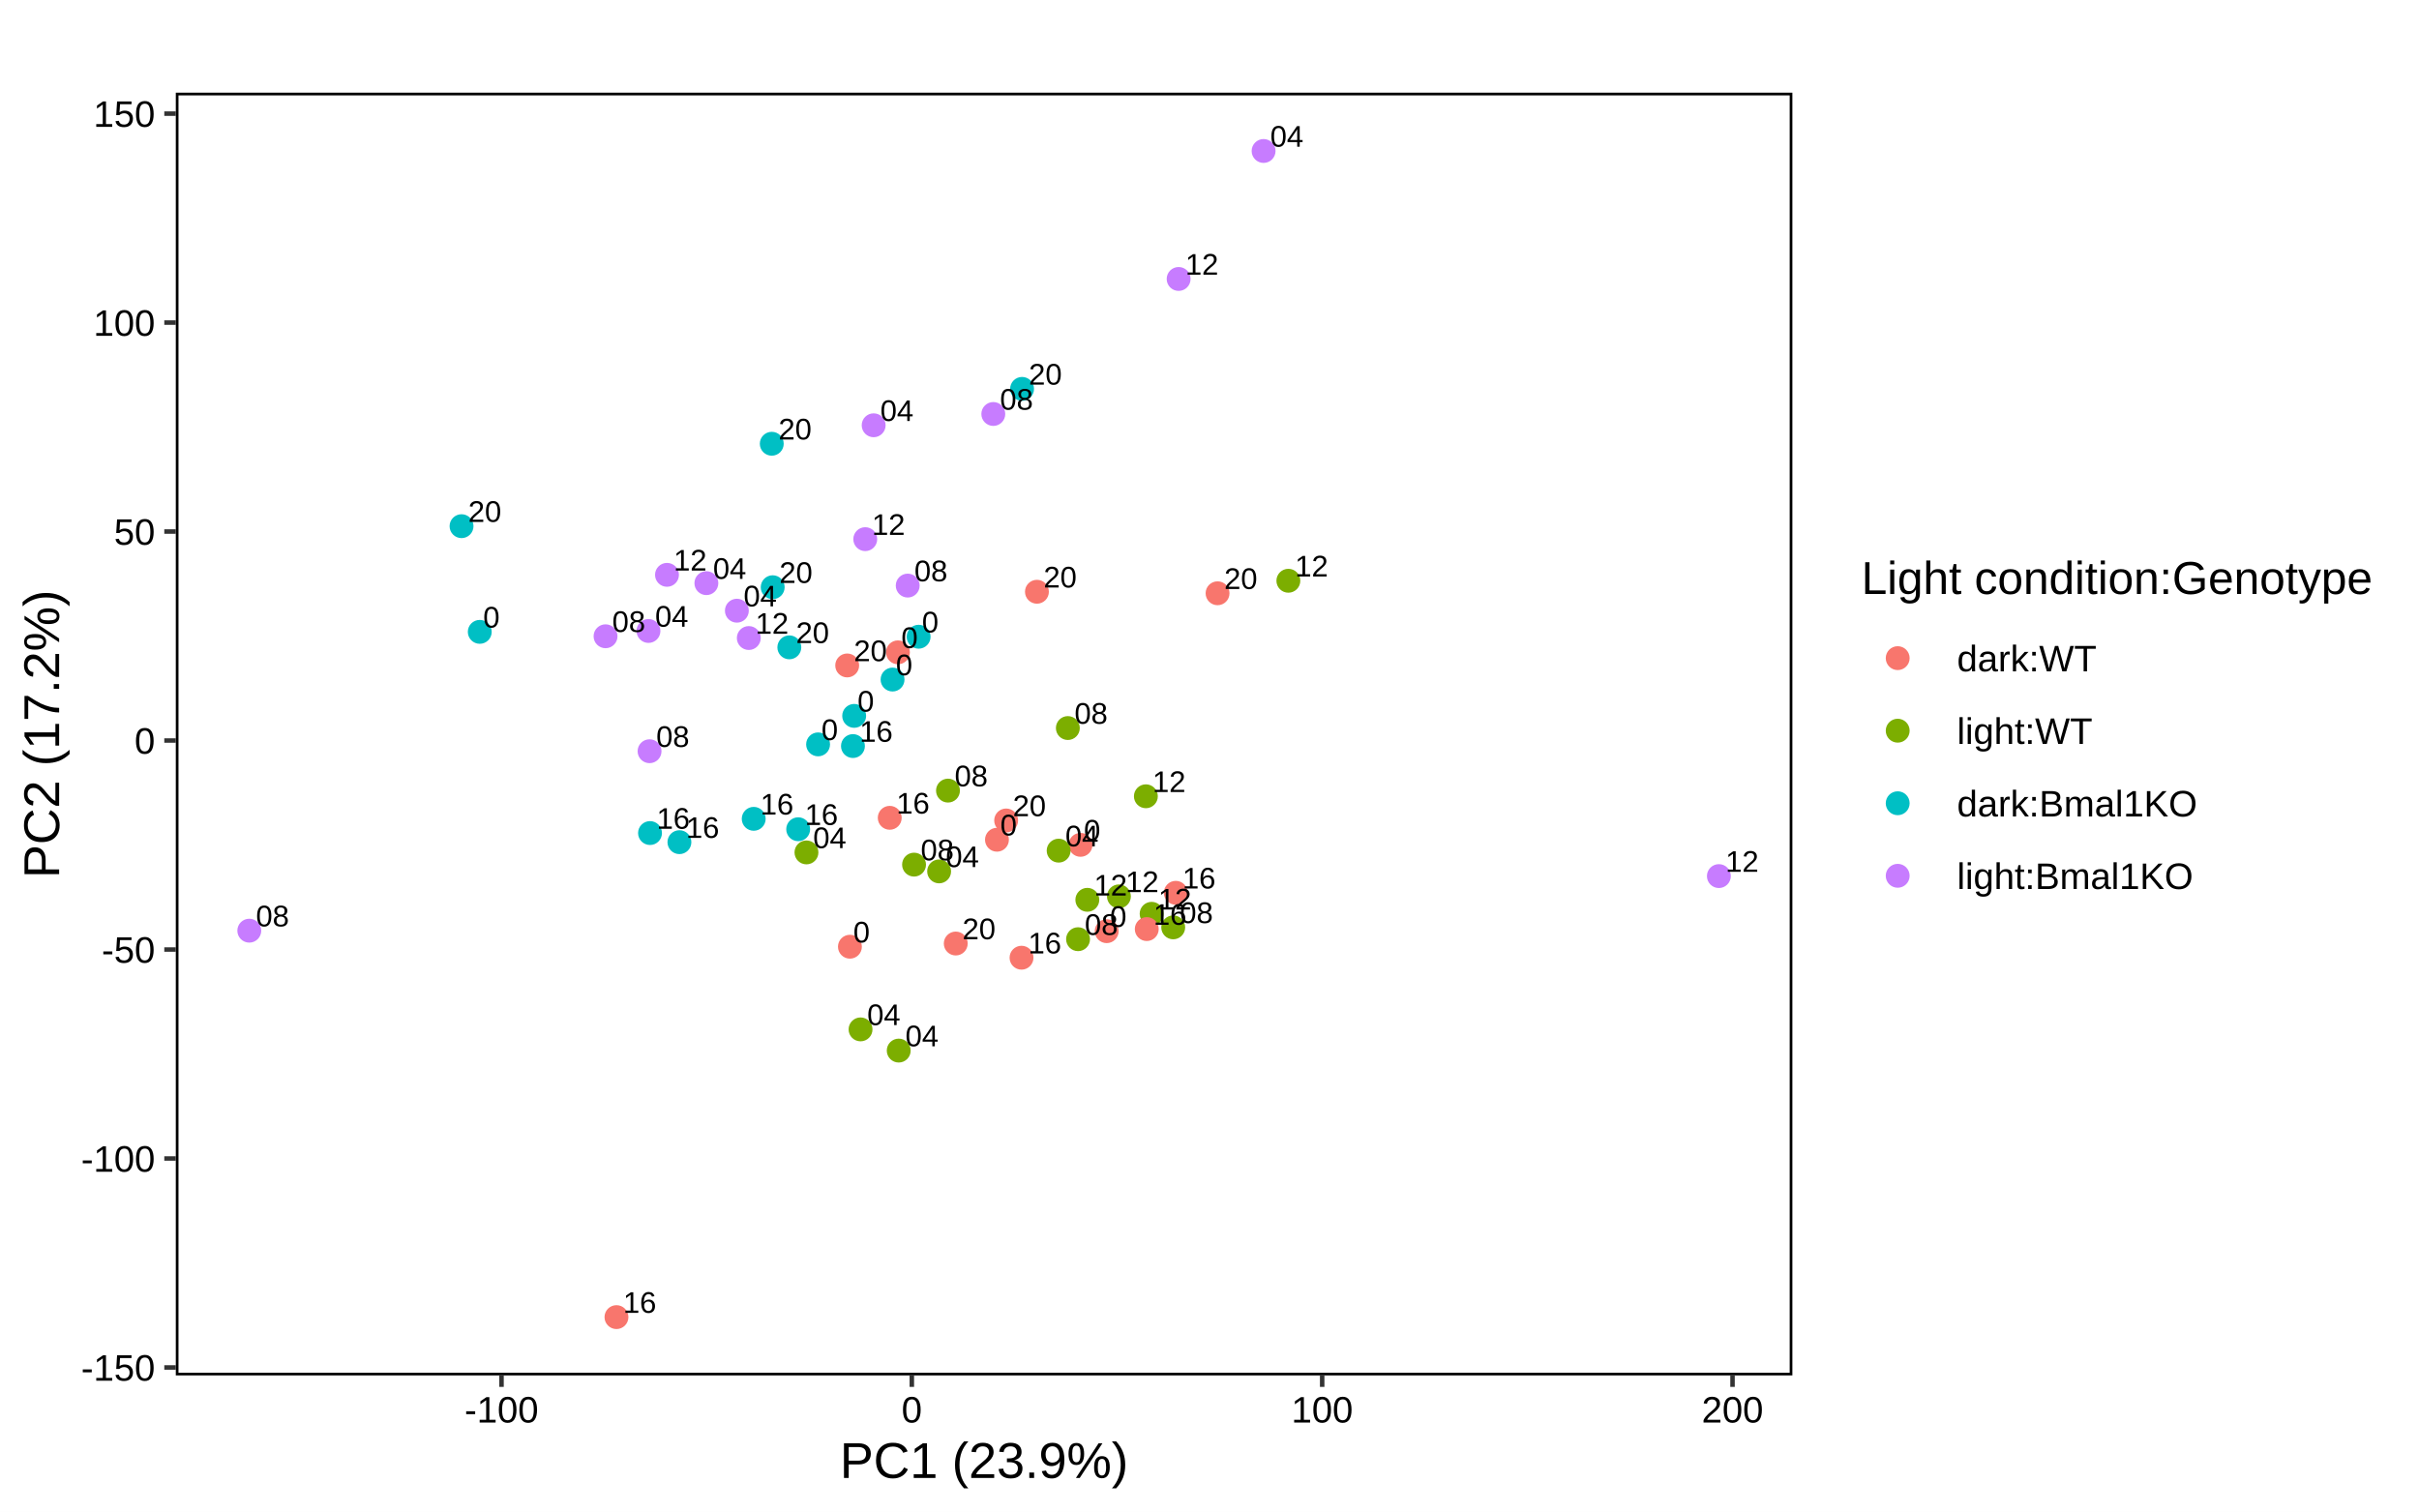
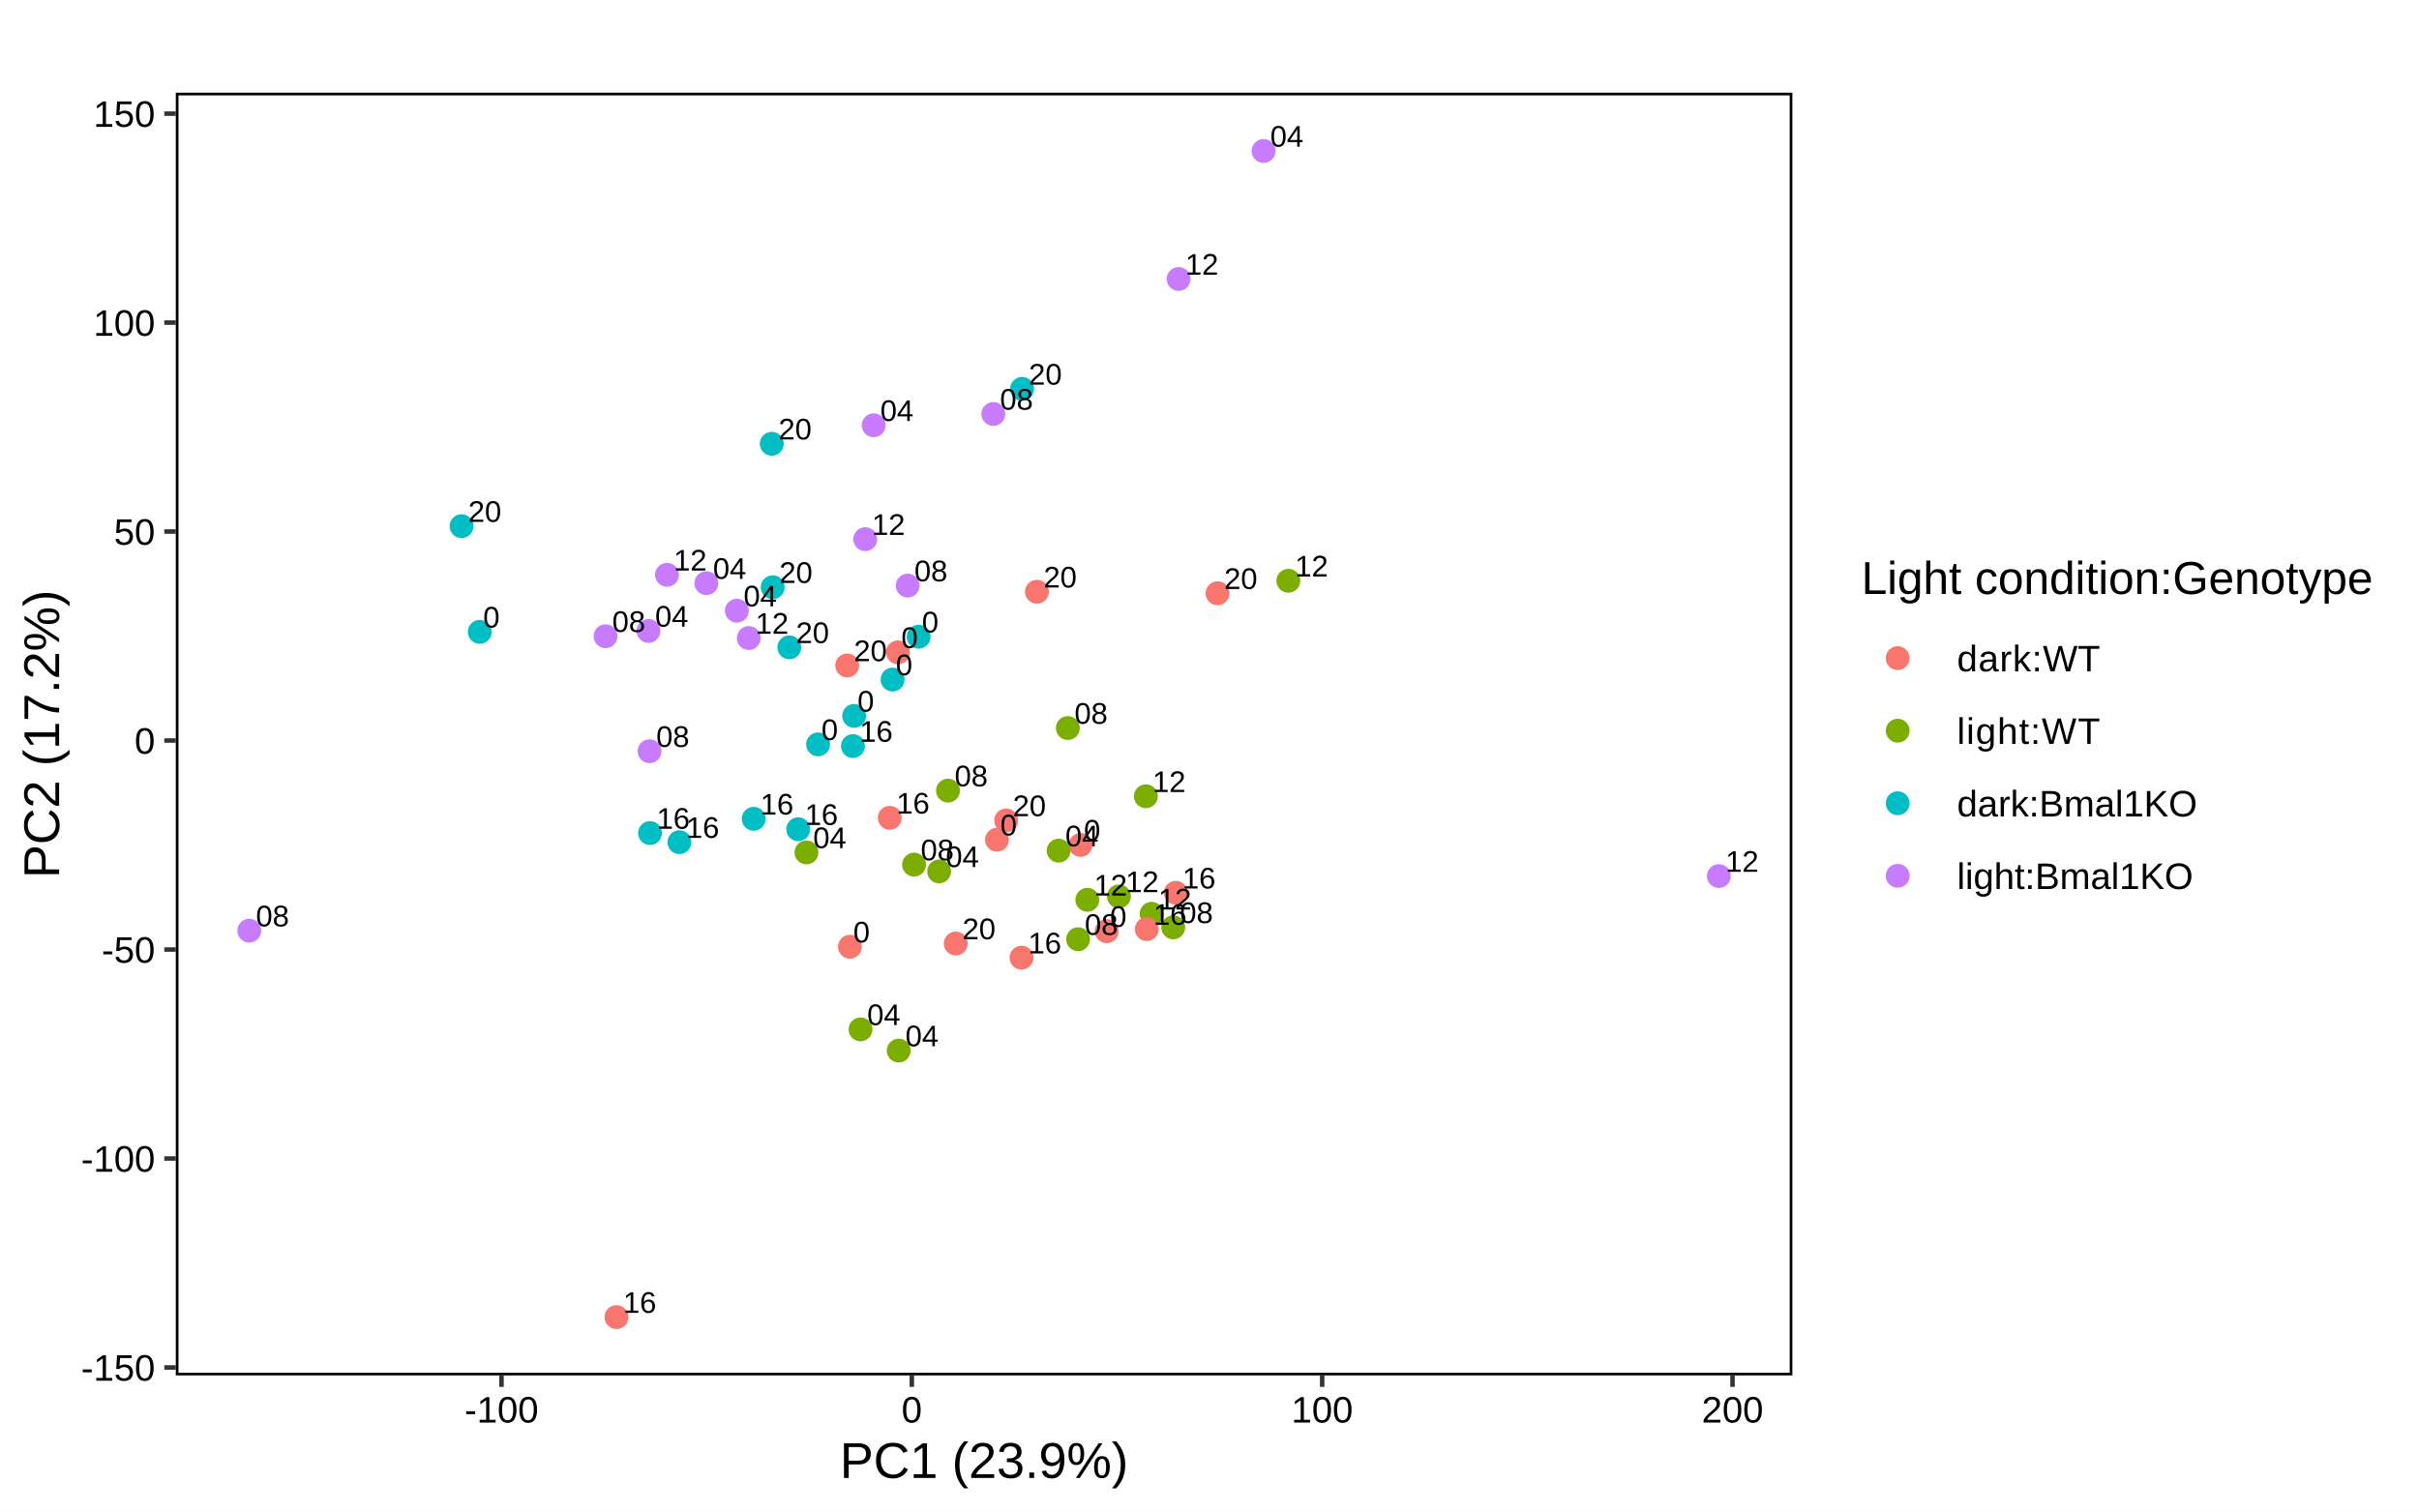
- <svg xmlns="http://www.w3.org/2000/svg" width="576.00pt" height="360.00pt" viewBox="0 0 576.00 360.00">
-   <g class="svglite">
-     <defs>
-       <style type="text/css">
-     .svglite line, .svglite polyline, .svglite polygon, .svglite path, .svglite rect, .svglite circle {
-       fill: none;
-       stroke: #000000;
-       stroke-linecap: round;
-       stroke-linejoin: round;
-       stroke-miterlimit: 10.00;
-     }
-     .svglite text {
-       white-space: pre;
-     }
-     .svglite g.glyphgroup path {
-       fill: inherit;
-       stroke: none;
-     }
-   </style>
-     </defs>
-     <rect width="100%" height="100%" style="stroke: none; fill: #FFFFFF;" />
-     <defs>
-       <clipPath id="cpMC4wMHw1NzYuMDB8MC4wMHwzNjAuMDA=">
-         <rect x="0.00" y="0.00" width="576.00" height="360.00" />
-       </clipPath>
-     </defs>
-     <g clip-path="url(#cpMC4wMHw1NzYuMDB8MC4wMHwzNjAuMDA=)">
-       <rect x="0.00" y="0.00" width="576.00" height="360.00" style="stroke-width: 1.07; stroke: #FFFFFF; fill: #FFFFFF;" />
+ <svg xmlns="http://www.w3.org/2000/svg" id="Layer_1" version="1.1" viewBox="0 0 576 360">
+   <defs>
+     <style>
+       .st0, .st1, .st2 {
+         fill: none;
+       }
+ 
+       .st3 {
+         font-size: 11px;
+       }
+ 
+       .st3, .st4, .st5, .st6 {
+         font-family: ArialMT, Arial;
+         isolation: isolate;
+       }
+ 
+       .st7 {
+         fill: #c77cff;
+         stroke: #c77cff;
+       }
+ 
+       .st7, .st8, .st1, .st2, .st9, .st10, .st11 {
+         stroke-linejoin: round;
+       }
+ 
+       .st7, .st8, .st2, .st9, .st10, .st11 {
+         stroke-linecap: round;
+       }
+ 
+       .st7, .st9, .st10, .st11 {
+         stroke-width: .71px;
+       }
+ 
+       .st8 {
+         stroke: #fff;
+       }
+ 
+       .st8, .st1 {
+         stroke-width: 1.07px;
+       }
+ 
+       .st8, .st12 {
+         fill: #fff;
+       }
+ 
+       .st4 {
+         font-size: 12px;
+       }
+ 
+       .st1 {
+         stroke: #333;
+       }
+ 
+       .st13 {
+         clip-path: url(#clippath-1);
+       }
+ 
+       .st14 {
+         clip-path: url(#clippath-2);
+       }
+ 
+       .st2 {
+         stroke: #000;
+         stroke-width: 1.28px;
+       }
+ 
+       .st9 {
+         fill: #00bfc4;
+         stroke: #00bfc4;
+       }
+ 
+       .st5 {
+         font-size: 8.8px;
+       }
+ 
+       .st10 {
+         fill: #7cae00;
+         stroke: #7cae00;
+       }
+ 
+       .st11 {
+         fill: #f8766d;
+         stroke: #f8766d;
+       }
+ 
+       .st15 {
+         clip-path: url(#clippath);
+       }
+ 
+       .st16 {
+         letter-spacing: .02em;
+       }
+ 
+       .st6 {
+         font-size: 7.11px;
+       }
+ 
+       .st17 {
+         letter-spacing: .03em;
+       }
+ 
+       .st18 {
+         letter-spacing: .01em;
+       }
+     </style>
+     <clipPath id="clippath">
+       <rect class="st0" y="0" width="576" height="360" />
+     </clipPath>
+     <clipPath id="clippath-1">
+       <rect class="st0" x="41.86" y="22.08" width="384.93" height="305.51" />
+     </clipPath>
+     <clipPath id="clippath-2">
+       <rect class="st0" y="0" width="576" height="360" />
+     </clipPath>
+   </defs>
+   <rect class="st12" y="0" width="576" height="360" />
+   <g class="st15">
+     <rect class="st8" y="0" width="576" height="360" />
+   </g>
+   <g class="st13">
+     <g>
+       <rect class="st12" x="41.86" y="22.08" width="384.93" height="305.51" />
+       <circle class="st11" cx="202.38" cy="225.48" r="2.49" />
+       <circle class="st11" cx="213.81" cy="155.37" r="2.49" />
+       <circle class="st11" cx="257.29" cy="201.22" r="2.49" transform="translate(17.45 422.96) rotate(-80.78)" />
+       <circle class="st11" cx="237.39" cy="200" r="2.49" />
+       <circle class="st11" cx="263.52" cy="221.78" r="2.49" />
+       <circle class="st10" cx="204.91" cy="245.17" r="2.49" />
+       <circle class="st10" cx="252.08" cy="202.6" r="2.49" />
+       <circle class="st10" cx="214" cy="250.22" r="2.49" />
+       <circle class="st10" cx="223.62" cy="207.54" r="2.49" />
+       <circle class="st10" cx="192.03" cy="203.02" r="2.49" />
+       <circle class="st10" cx="279.36" cy="220.87" r="2.49" />
+       <circle class="st10" cx="254.27" cy="173.4" r="2.49" />
+       <circle class="st10" cx="225.73" cy="188.3" r="2.49" />
+       <circle class="st10" cx="217.65" cy="205.93" r="2.49" />
+       <circle class="st10" cx="256.7" cy="223.69" r="2.49" transform="translate(-5.22 441.24) rotate(-80.78)" />
+       <circle class="st10" cx="274.22" cy="217.64" r="2.49" />
+       <circle class="st10" cx="266.43" cy="213.49" r="2.49" />
+       <circle class="st10" cx="258.91" cy="214.31" r="2.49" />
+       <circle class="st10" cx="306.78" cy="138.32" r="2.49" />
+       <circle class="st10" cx="272.85" cy="189.65" r="2.49" />
+       <circle class="st11" cx="146.79" cy="313.7" r="2.49" />
+       <circle class="st11" cx="243.24" cy="228.1" r="2.49" />
+       <circle class="st11" cx="273.06" cy="221.28" r="2.49" />
+       <circle class="st11" cx="279.97" cy="212.64" r="2.49" />
+       <circle class="st11" cx="211.86" cy="194.78" r="2.49" />
+       <circle class="st11" cx="289.92" cy="141.3" r="2.49" />
+       <circle class="st11" cx="246.91" cy="140.94" r="2.49" />
+       <circle class="st11" cx="201.73" cy="158.49" r="2.49" />
+       <circle class="st11" cx="227.58" cy="224.72" r="2.49" />
+       <circle class="st11" cx="239.58" cy="195.41" r="2.49" />
+       <circle class="st9" cx="203.39" cy="170.5" r="2.49" />
+       <circle class="st9" cx="194.8" cy="177.29" r="2.49" />
+       <circle class="st9" cx="218.74" cy="151.65" r="2.49" />
+       <circle class="st9" cx="114.24" cy="150.49" r="2.49" />
+       <circle class="st9" cx="212.53" cy="161.85" r="2.49" />
+       <circle class="st7" cx="175.46" cy="145.45" r="2.49" />
+       <circle class="st7" cx="154.41" cy="150.28" r="2.49" />
+       <circle class="st7" cx="208.03" cy="101.29" r="2.49" />
+       <circle class="st7" cx="168.2" cy="138.89" r="2.49" />
+       <circle class="st7" cx="300.88" cy="35.96" r="2.49" />
+       <circle class="st7" cx="154.67" cy="178.92" r="2.49" />
+       <circle class="st7" cx="236.52" cy="98.6" r="2.49" />
+       <circle class="st7" cx="216.14" cy="139.47" r="2.49" />
+       <circle class="st7" cx="59.36" cy="221.66" r="2.49" />
+       <circle class="st7" cx="144.19" cy="151.54" r="2.49" />
+       <circle class="st7" cx="280.65" cy="66.44" r="2.49" />
+       <circle class="st7" cx="206.03" cy="128.41" r="2.49" />
+       <circle class="st7" cx="158.82" cy="136.91" r="2.49" />
+       <circle class="st7" cx="178.3" cy="151.96" r="2.49" />
+       <circle class="st7" cx="409.29" cy="208.66" r="2.49" />
+       <circle class="st9" cx="154.78" cy="198.41" r="2.49" />
+       <circle class="st9" cx="203.1" cy="177.69" r="2.49" />
+       <circle class="st9" cx="179.47" cy="195.02" r="2.49" />
+       <circle class="st9" cx="190.06" cy="197.5" r="2.49" />
+       <circle class="st9" cx="161.78" cy="200.58" r="2.49" />
+       <circle class="st9" cx="109.9" cy="125.32" r="2.49" />
+       <circle class="st9" cx="183.77" cy="105.69" r="2.49" />
+       <circle class="st9" cx="243.37" cy="92.62" r="2.49" />
+       <circle class="st9" cx="187.95" cy="154.18" r="2.49" />
+       <circle class="st9" cx="183.99" cy="139.86" r="2.49" />
+       <text class="st6" transform="translate(203.17 224.47)">
+         <tspan x="0" y="0">0</tspan>
+       </text>
+       <text class="st6" transform="translate(214.6 154.35)">
+         <tspan x="0" y="0">0</tspan>
+       </text>
+       <text class="st6" transform="translate(258.08 200.21)">
+         <tspan x="0" y="0">0</tspan>
+       </text>
+       <text class="st6" transform="translate(238.18 198.98)">
+         <tspan x="0" y="0">0</tspan>
+       </text>
+       <text class="st6" transform="translate(264.31 220.77)">
+         <tspan x="0" y="0">0</tspan>
+       </text>
+       <text class="st6" transform="translate(206.49 244.15)">
+         <tspan x="0" y="0">04</tspan>
+       </text>
+       <text class="st6" transform="translate(253.66 201.58)">
+         <tspan x="0" y="0">04</tspan>
+       </text>
+       <text class="st6" transform="translate(215.58 249.2)">
+         <tspan x="0" y="0">04</tspan>
+       </text>
+       <text class="st6" transform="translate(225.2 206.52)">
+         <tspan x="0" y="0">04</tspan>
+       </text>
+       <text class="st6" transform="translate(193.61 202)">
+         <tspan x="0" y="0">04</tspan>
+       </text>
+       <text class="st6" transform="translate(280.94 219.85)">
+         <tspan x="0" y="0">08</tspan>
+       </text>
+       <text class="st6" transform="translate(255.85 172.38)">
+         <tspan x="0" y="0">08</tspan>
+       </text>
+       <text class="st6" transform="translate(227.31 187.28)">
+         <tspan x="0" y="0">08</tspan>
+       </text>
+       <text class="st6" transform="translate(219.23 204.91)">
+         <tspan x="0" y="0">08</tspan>
+       </text>
+       <text class="st6" transform="translate(258.29 222.67)">
+         <tspan x="0" y="0">08</tspan>
+       </text>
+       <text class="st6" transform="translate(275.8 216.62)">
+         <tspan x="0" y="0">12</tspan>
+       </text>
+       <text class="st6" transform="translate(268.02 212.48)">
+         <tspan x="0" y="0">12</tspan>
+       </text>
+       <text class="st6" transform="translate(260.5 213.29)">
+         <tspan x="0" y="0">12</tspan>
+       </text>
+       <text class="st6" transform="translate(308.36 137.3)">
+         <tspan x="0" y="0">12</tspan>
+       </text>
+       <text class="st6" transform="translate(274.43 188.64)">
+         <tspan x="0" y="0">12</tspan>
+       </text>
+       <text class="st6" transform="translate(148.38 312.68)">
+         <tspan x="0" y="0">16</tspan>
+       </text>
+       <text class="st6" transform="translate(244.82 227.08)">
+         <tspan x="0" y="0">16</tspan>
+       </text>
+       <text class="st6" transform="translate(274.64 220.26)">
+         <tspan x="0" y="0">16</tspan>
+       </text>
+       <text class="st6" transform="translate(281.55 211.62)">
+         <tspan x="0" y="0">16</tspan>
+       </text>
+       <text class="st6" transform="translate(213.44 193.77)">
+         <tspan x="0" y="0">16</tspan>
+       </text>
+       <text class="st6" transform="translate(291.5 140.28)">
+         <tspan x="0" y="0">20</tspan>
+       </text>
+       <text class="st6" transform="translate(248.49 139.93)">
+         <tspan x="0" y="0">20</tspan>
+       </text>
+       <text class="st6" transform="translate(203.31 157.47)">
+         <tspan x="0" y="0">20</tspan>
+       </text>
+       <text class="st6" transform="translate(229.16 223.7)">
+         <tspan x="0" y="0">20</tspan>
+       </text>
+       <text class="st6" transform="translate(241.16 194.39)">
+         <tspan x="0" y="0">20</tspan>
+       </text>
+       <text class="st6" transform="translate(204.18 169.49)">
+         <tspan x="0" y="0">0</tspan>
+       </text>
+       <text class="st6" transform="translate(195.59 176.27)">
+         <tspan x="0" y="0">0</tspan>
+       </text>
+       <text class="st6" transform="translate(219.53 150.63)">
+         <tspan x="0" y="0">0</tspan>
+       </text>
+       <text class="st6" transform="translate(115.04 149.47)">
+         <tspan x="0" y="0">0</tspan>
+       </text>
+       <text class="st6" transform="translate(213.32 160.83)">
+         <tspan x="0" y="0">0</tspan>
+       </text>
+       <text class="st6" transform="translate(177.05 144.43)">
+         <tspan x="0" y="0">04</tspan>
+       </text>
+       <text class="st6" transform="translate(155.99 149.26)">
+         <tspan x="0" y="0">04</tspan>
+       </text>
+       <text class="st6" transform="translate(209.61 100.27)">
+         <tspan x="0" y="0">04</tspan>
+       </text>
+       <text class="st6" transform="translate(169.78 137.87)">
+         <tspan x="0" y="0">04</tspan>
+       </text>
+       <text class="st6" transform="translate(302.46 34.94)">
+         <tspan x="0" y="0">04</tspan>
+       </text>
+       <text class="st6" transform="translate(156.25 177.9)">
+         <tspan x="0" y="0">08</tspan>
+       </text>
+       <text class="st6" transform="translate(238.1 97.58)">
+         <tspan x="0" y="0">08</tspan>
+       </text>
+       <text class="st6" transform="translate(217.72 138.45)">
+         <tspan x="0" y="0">08</tspan>
+       </text>
+       <text class="st6" transform="translate(60.94 220.64)">
+         <tspan x="0" y="0">08</tspan>
+       </text>
+       <text class="st6" transform="translate(145.77 150.52)">
+         <tspan x="0" y="0">08</tspan>
+       </text>
+       <text class="st6" transform="translate(282.24 65.42)">
+         <tspan x="0" y="0">12</tspan>
+       </text>
+       <text class="st6" transform="translate(207.61 127.4)">
+         <tspan x="0" y="0">12</tspan>
+       </text>
+       <text class="st6" transform="translate(160.4 135.89)">
+         <tspan x="0" y="0">12</tspan>
+       </text>
+       <text class="st6" transform="translate(179.88 150.94)">
+         <tspan x="0" y="0">12</tspan>
+       </text>
+       <text class="st6" transform="translate(410.87 207.64)">
+         <tspan x="0" y="0">12</tspan>
+       </text>
+       <text class="st6" transform="translate(156.36 197.39)">
+         <tspan x="0" y="0">16</tspan>
+       </text>
+       <text class="st6" transform="translate(204.68 176.67)">
+         <tspan x="0" y="0">16</tspan>
+       </text>
+       <text class="st6" transform="translate(181.05 194)">
+         <tspan x="0" y="0">16</tspan>
+       </text>
+       <text class="st6" transform="translate(191.64 196.48)">
+         <tspan x="0" y="0">16</tspan>
+       </text>
+       <text class="st6" transform="translate(163.36 199.56)">
+         <tspan x="0" y="0">16</tspan>
+       </text>
+       <text class="st6" transform="translate(111.48 124.3)">
+         <tspan x="0" y="0">20</tspan>
+       </text>
+       <text class="st6" transform="translate(185.36 104.67)">
+         <tspan x="0" y="0">20</tspan>
+       </text>
+       <text class="st6" transform="translate(244.96 91.61)">
+         <tspan x="0" y="0">20</tspan>
+       </text>
+       <text class="st6" transform="translate(189.53 153.16)">
+         <tspan x="0" y="0">20</tspan>
+       </text>
+       <text class="st6" transform="translate(185.57 138.84)">
+         <tspan x="0" y="0">20</tspan>
+       </text>
+       <rect class="st2" x="41.86" y="22.08" width="384.93" height="305.51" />
    </g>
-     <defs>
-       <clipPath id="cpNDEuODZ8NDI2Ljc5fDIyLjA4fDMyNy41OA==">
-         <rect x="41.86" y="22.08" width="384.93" height="305.51" />
-       </clipPath>
-     </defs>
-     <g clip-path="url(#cpNDEuODZ8NDI2Ljc5fDIyLjA4fDMyNy41OA==)">
-       <rect x="41.86" y="22.08" width="384.93" height="305.51" style="stroke-width: 1.07; stroke: none; fill: #FFFFFF;" />
-       <circle cx="202.38" cy="225.48" r="2.49" style="stroke-width: 0.71; stroke: #F8766D; fill: #F8766D;" />
-       <circle cx="213.81" cy="155.37" r="2.49" style="stroke-width: 0.71; stroke: #F8766D; fill: #F8766D;" />
-       <circle cx="257.29" cy="201.22" r="2.49" style="stroke-width: 0.71; stroke: #F8766D; fill: #F8766D;" />
-       <circle cx="237.39" cy="200.00" r="2.49" style="stroke-width: 0.71; stroke: #F8766D; fill: #F8766D;" />
-       <circle cx="263.52" cy="221.78" r="2.49" style="stroke-width: 0.71; stroke: #F8766D; fill: #F8766D;" />
-       <circle cx="204.91" cy="245.17" r="2.49" style="stroke-width: 0.71; stroke: #7CAE00; fill: #7CAE00;" />
-       <circle cx="252.08" cy="202.60" r="2.49" style="stroke-width: 0.71; stroke: #7CAE00; fill: #7CAE00;" />
-       <circle cx="214.00" cy="250.22" r="2.49" style="stroke-width: 0.71; stroke: #7CAE00; fill: #7CAE00;" />
-       <circle cx="223.62" cy="207.54" r="2.49" style="stroke-width: 0.71; stroke: #7CAE00; fill: #7CAE00;" />
-       <circle cx="192.03" cy="203.02" r="2.49" style="stroke-width: 0.71; stroke: #7CAE00; fill: #7CAE00;" />
-       <circle cx="279.36" cy="220.87" r="2.49" style="stroke-width: 0.71; stroke: #7CAE00; fill: #7CAE00;" />
-       <circle cx="254.27" cy="173.40" r="2.49" style="stroke-width: 0.71; stroke: #7CAE00; fill: #7CAE00;" />
-       <circle cx="225.73" cy="188.30" r="2.49" style="stroke-width: 0.71; stroke: #7CAE00; fill: #7CAE00;" />
-       <circle cx="217.65" cy="205.93" r="2.49" style="stroke-width: 0.71; stroke: #7CAE00; fill: #7CAE00;" />
-       <circle cx="256.70" cy="223.69" r="2.49" style="stroke-width: 0.71; stroke: #7CAE00; fill: #7CAE00;" />
-       <circle cx="274.22" cy="217.64" r="2.49" style="stroke-width: 0.71; stroke: #7CAE00; fill: #7CAE00;" />
-       <circle cx="266.43" cy="213.49" r="2.49" style="stroke-width: 0.71; stroke: #7CAE00; fill: #7CAE00;" />
-       <circle cx="258.91" cy="214.31" r="2.49" style="stroke-width: 0.71; stroke: #7CAE00; fill: #7CAE00;" />
-       <circle cx="306.78" cy="138.32" r="2.49" style="stroke-width: 0.71; stroke: #7CAE00; fill: #7CAE00;" />
-       <circle cx="272.85" cy="189.65" r="2.49" style="stroke-width: 0.71; stroke: #7CAE00; fill: #7CAE00;" />
-       <circle cx="146.79" cy="313.70" r="2.49" style="stroke-width: 0.71; stroke: #F8766D; fill: #F8766D;" />
-       <circle cx="243.24" cy="228.10" r="2.49" style="stroke-width: 0.71; stroke: #F8766D; fill: #F8766D;" />
-       <circle cx="273.06" cy="221.28" r="2.49" style="stroke-width: 0.71; stroke: #F8766D; fill: #F8766D;" />
-       <circle cx="279.97" cy="212.64" r="2.49" style="stroke-width: 0.71; stroke: #F8766D; fill: #F8766D;" />
-       <circle cx="211.86" cy="194.78" r="2.49" style="stroke-width: 0.71; stroke: #F8766D; fill: #F8766D;" />
-       <circle cx="289.92" cy="141.30" r="2.49" style="stroke-width: 0.71; stroke: #F8766D; fill: #F8766D;" />
-       <circle cx="246.91" cy="140.94" r="2.49" style="stroke-width: 0.71; stroke: #F8766D; fill: #F8766D;" />
-       <circle cx="201.73" cy="158.49" r="2.49" style="stroke-width: 0.71; stroke: #F8766D; fill: #F8766D;" />
-       <circle cx="227.58" cy="224.72" r="2.49" style="stroke-width: 0.71; stroke: #F8766D; fill: #F8766D;" />
-       <circle cx="239.58" cy="195.41" r="2.49" style="stroke-width: 0.71; stroke: #F8766D; fill: #F8766D;" />
-       <circle cx="203.39" cy="170.50" r="2.49" style="stroke-width: 0.71; stroke: #00BFC4; fill: #00BFC4;" />
-       <circle cx="194.80" cy="177.29" r="2.49" style="stroke-width: 0.71; stroke: #00BFC4; fill: #00BFC4;" />
-       <circle cx="218.74" cy="151.65" r="2.49" style="stroke-width: 0.71; stroke: #00BFC4; fill: #00BFC4;" />
-       <circle cx="114.24" cy="150.49" r="2.49" style="stroke-width: 0.71; stroke: #00BFC4; fill: #00BFC4;" />
-       <circle cx="212.53" cy="161.85" r="2.49" style="stroke-width: 0.71; stroke: #00BFC4; fill: #00BFC4;" />
-       <circle cx="175.46" cy="145.45" r="2.49" style="stroke-width: 0.71; stroke: #C77CFF; fill: #C77CFF;" />
-       <circle cx="154.41" cy="150.28" r="2.49" style="stroke-width: 0.71; stroke: #C77CFF; fill: #C77CFF;" />
-       <circle cx="208.03" cy="101.29" r="2.49" style="stroke-width: 0.71; stroke: #C77CFF; fill: #C77CFF;" />
-       <circle cx="168.20" cy="138.89" r="2.49" style="stroke-width: 0.71; stroke: #C77CFF; fill: #C77CFF;" />
-       <circle cx="300.88" cy="35.96" r="2.49" style="stroke-width: 0.71; stroke: #C77CFF; fill: #C77CFF;" />
-       <circle cx="154.67" cy="178.92" r="2.49" style="stroke-width: 0.71; stroke: #C77CFF; fill: #C77CFF;" />
-       <circle cx="236.52" cy="98.60" r="2.49" style="stroke-width: 0.71; stroke: #C77CFF; fill: #C77CFF;" />
-       <circle cx="216.14" cy="139.47" r="2.49" style="stroke-width: 0.71; stroke: #C77CFF; fill: #C77CFF;" />
-       <circle cx="59.36" cy="221.66" r="2.49" style="stroke-width: 0.71; stroke: #C77CFF; fill: #C77CFF;" />
-       <circle cx="144.19" cy="151.54" r="2.49" style="stroke-width: 0.71; stroke: #C77CFF; fill: #C77CFF;" />
-       <circle cx="280.65" cy="66.44" r="2.49" style="stroke-width: 0.71; stroke: #C77CFF; fill: #C77CFF;" />
-       <circle cx="206.03" cy="128.41" r="2.49" style="stroke-width: 0.71; stroke: #C77CFF; fill: #C77CFF;" />
-       <circle cx="158.82" cy="136.91" r="2.49" style="stroke-width: 0.71; stroke: #C77CFF; fill: #C77CFF;" />
-       <circle cx="178.30" cy="151.96" r="2.49" style="stroke-width: 0.71; stroke: #C77CFF; fill: #C77CFF;" />
-       <circle cx="409.29" cy="208.66" r="2.49" style="stroke-width: 0.71; stroke: #C77CFF; fill: #C77CFF;" />
-       <circle cx="154.78" cy="198.41" r="2.49" style="stroke-width: 0.71; stroke: #00BFC4; fill: #00BFC4;" />
-       <circle cx="203.10" cy="177.69" r="2.49" style="stroke-width: 0.71; stroke: #00BFC4; fill: #00BFC4;" />
-       <circle cx="179.47" cy="195.02" r="2.49" style="stroke-width: 0.71; stroke: #00BFC4; fill: #00BFC4;" />
-       <circle cx="190.06" cy="197.50" r="2.49" style="stroke-width: 0.71; stroke: #00BFC4; fill: #00BFC4;" />
-       <circle cx="161.78" cy="200.58" r="2.49" style="stroke-width: 0.71; stroke: #00BFC4; fill: #00BFC4;" />
-       <circle cx="109.90" cy="125.32" r="2.49" style="stroke-width: 0.71; stroke: #00BFC4; fill: #00BFC4;" />
-       <circle cx="183.77" cy="105.69" r="2.49" style="stroke-width: 0.71; stroke: #00BFC4; fill: #00BFC4;" />
-       <circle cx="243.37" cy="92.62" r="2.49" style="stroke-width: 0.71; stroke: #00BFC4; fill: #00BFC4;" />
-       <circle cx="187.95" cy="154.18" r="2.49" style="stroke-width: 0.71; stroke: #00BFC4; fill: #00BFC4;" />
-       <circle cx="183.99" cy="139.86" r="2.49" style="stroke-width: 0.71; stroke: #00BFC4; fill: #00BFC4;" />
-       <text x="203.17" y="224.47" style="font-size: 7.11px; font-family: &quot;Arial&quot;;" textLength="3.95px" lengthAdjust="spacingAndGlyphs">0</text>
-       <text x="214.60" y="154.35" style="font-size: 7.11px; font-family: &quot;Arial&quot;;" textLength="3.95px" lengthAdjust="spacingAndGlyphs">0</text>
-       <text x="258.08" y="200.21" style="font-size: 7.11px; font-family: &quot;Arial&quot;;" textLength="3.95px" lengthAdjust="spacingAndGlyphs">0</text>
-       <text x="238.18" y="198.98" style="font-size: 7.11px; font-family: &quot;Arial&quot;;" textLength="3.95px" lengthAdjust="spacingAndGlyphs">0</text>
-       <text x="264.31" y="220.77" style="font-size: 7.11px; font-family: &quot;Arial&quot;;" textLength="3.95px" lengthAdjust="spacingAndGlyphs">0</text>
-       <text x="206.49" y="244.15" style="font-size: 7.11px; font-family: &quot;Arial&quot;;" textLength="7.91px" lengthAdjust="spacingAndGlyphs">04</text>
-       <text x="253.66" y="201.58" style="font-size: 7.11px; font-family: &quot;Arial&quot;;" textLength="7.91px" lengthAdjust="spacingAndGlyphs">04</text>
-       <text x="215.58" y="249.20" style="font-size: 7.11px; font-family: &quot;Arial&quot;;" textLength="7.91px" lengthAdjust="spacingAndGlyphs">04</text>
-       <text x="225.20" y="206.52" style="font-size: 7.11px; font-family: &quot;Arial&quot;;" textLength="7.91px" lengthAdjust="spacingAndGlyphs">04</text>
-       <text x="193.61" y="202.00" style="font-size: 7.11px; font-family: &quot;Arial&quot;;" textLength="7.91px" lengthAdjust="spacingAndGlyphs">04</text>
-       <text x="280.94" y="219.85" style="font-size: 7.11px; font-family: &quot;Arial&quot;;" textLength="7.91px" lengthAdjust="spacingAndGlyphs">08</text>
-       <text x="255.85" y="172.38" style="font-size: 7.11px; font-family: &quot;Arial&quot;;" textLength="7.91px" lengthAdjust="spacingAndGlyphs">08</text>
-       <text x="227.31" y="187.28" style="font-size: 7.11px; font-family: &quot;Arial&quot;;" textLength="7.91px" lengthAdjust="spacingAndGlyphs">08</text>
-       <text x="219.23" y="204.91" style="font-size: 7.11px; font-family: &quot;Arial&quot;;" textLength="7.91px" lengthAdjust="spacingAndGlyphs">08</text>
-       <text x="258.29" y="222.67" style="font-size: 7.11px; font-family: &quot;Arial&quot;;" textLength="7.91px" lengthAdjust="spacingAndGlyphs">08</text>
-       <text x="275.80" y="216.62" style="font-size: 7.11px; font-family: &quot;Arial&quot;;" textLength="7.91px" lengthAdjust="spacingAndGlyphs">12</text>
-       <text x="268.02" y="212.48" style="font-size: 7.11px; font-family: &quot;Arial&quot;;" textLength="7.91px" lengthAdjust="spacingAndGlyphs">12</text>
-       <text x="260.50" y="213.29" style="font-size: 7.11px; font-family: &quot;Arial&quot;;" textLength="7.91px" lengthAdjust="spacingAndGlyphs">12</text>
-       <text x="308.36" y="137.30" style="font-size: 7.11px; font-family: &quot;Arial&quot;;" textLength="7.91px" lengthAdjust="spacingAndGlyphs">12</text>
-       <text x="274.43" y="188.64" style="font-size: 7.11px; font-family: &quot;Arial&quot;;" textLength="7.91px" lengthAdjust="spacingAndGlyphs">12</text>
-       <text x="148.38" y="312.68" style="font-size: 7.11px; font-family: &quot;Arial&quot;;" textLength="7.91px" lengthAdjust="spacingAndGlyphs">16</text>
-       <text x="244.82" y="227.08" style="font-size: 7.11px; font-family: &quot;Arial&quot;;" textLength="7.91px" lengthAdjust="spacingAndGlyphs">16</text>
-       <text x="274.64" y="220.26" style="font-size: 7.11px; font-family: &quot;Arial&quot;;" textLength="7.91px" lengthAdjust="spacingAndGlyphs">16</text>
-       <text x="281.55" y="211.62" style="font-size: 7.11px; font-family: &quot;Arial&quot;;" textLength="7.91px" lengthAdjust="spacingAndGlyphs">16</text>
-       <text x="213.44" y="193.77" style="font-size: 7.11px; font-family: &quot;Arial&quot;;" textLength="7.91px" lengthAdjust="spacingAndGlyphs">16</text>
-       <text x="291.50" y="140.28" style="font-size: 7.11px; font-family: &quot;Arial&quot;;" textLength="7.91px" lengthAdjust="spacingAndGlyphs">20</text>
-       <text x="248.49" y="139.93" style="font-size: 7.11px; font-family: &quot;Arial&quot;;" textLength="7.91px" lengthAdjust="spacingAndGlyphs">20</text>
-       <text x="203.31" y="157.47" style="font-size: 7.11px; font-family: &quot;Arial&quot;;" textLength="7.91px" lengthAdjust="spacingAndGlyphs">20</text>
-       <text x="229.16" y="223.70" style="font-size: 7.11px; font-family: &quot;Arial&quot;;" textLength="7.91px" lengthAdjust="spacingAndGlyphs">20</text>
-       <text x="241.16" y="194.39" style="font-size: 7.11px; font-family: &quot;Arial&quot;;" textLength="7.91px" lengthAdjust="spacingAndGlyphs">20</text>
-       <text x="204.18" y="169.49" style="font-size: 7.11px; font-family: &quot;Arial&quot;;" textLength="3.95px" lengthAdjust="spacingAndGlyphs">0</text>
-       <text x="195.59" y="176.27" style="font-size: 7.11px; font-family: &quot;Arial&quot;;" textLength="3.95px" lengthAdjust="spacingAndGlyphs">0</text>
-       <text x="219.53" y="150.63" style="font-size: 7.11px; font-family: &quot;Arial&quot;;" textLength="3.95px" lengthAdjust="spacingAndGlyphs">0</text>
-       <text x="115.04" y="149.47" style="font-size: 7.11px; font-family: &quot;Arial&quot;;" textLength="3.95px" lengthAdjust="spacingAndGlyphs">0</text>
-       <text x="213.32" y="160.83" style="font-size: 7.11px; font-family: &quot;Arial&quot;;" textLength="3.95px" lengthAdjust="spacingAndGlyphs">0</text>
-       <text x="177.05" y="144.43" style="font-size: 7.11px; font-family: &quot;Arial&quot;;" textLength="7.91px" lengthAdjust="spacingAndGlyphs">04</text>
-       <text x="155.99" y="149.26" style="font-size: 7.11px; font-family: &quot;Arial&quot;;" textLength="7.91px" lengthAdjust="spacingAndGlyphs">04</text>
-       <text x="209.61" y="100.27" style="font-size: 7.11px; font-family: &quot;Arial&quot;;" textLength="7.91px" lengthAdjust="spacingAndGlyphs">04</text>
-       <text x="169.78" y="137.87" style="font-size: 7.11px; font-family: &quot;Arial&quot;;" textLength="7.91px" lengthAdjust="spacingAndGlyphs">04</text>
-       <text x="302.46" y="34.94" style="font-size: 7.11px; font-family: &quot;Arial&quot;;" textLength="7.91px" lengthAdjust="spacingAndGlyphs">04</text>
-       <text x="156.25" y="177.90" style="font-size: 7.11px; font-family: &quot;Arial&quot;;" textLength="7.91px" lengthAdjust="spacingAndGlyphs">08</text>
-       <text x="238.10" y="97.58" style="font-size: 7.11px; font-family: &quot;Arial&quot;;" textLength="7.91px" lengthAdjust="spacingAndGlyphs">08</text>
-       <text x="217.72" y="138.45" style="font-size: 7.11px; font-family: &quot;Arial&quot;;" textLength="7.91px" lengthAdjust="spacingAndGlyphs">08</text>
-       <text x="60.94" y="220.64" style="font-size: 7.11px; font-family: &quot;Arial&quot;;" textLength="7.91px" lengthAdjust="spacingAndGlyphs">08</text>
-       <text x="145.77" y="150.52" style="font-size: 7.11px; font-family: &quot;Arial&quot;;" textLength="7.91px" lengthAdjust="spacingAndGlyphs">08</text>
-       <text x="282.24" y="65.42" style="font-size: 7.11px; font-family: &quot;Arial&quot;;" textLength="7.91px" lengthAdjust="spacingAndGlyphs">12</text>
-       <text x="207.61" y="127.40" style="font-size: 7.11px; font-family: &quot;Arial&quot;;" textLength="7.91px" lengthAdjust="spacingAndGlyphs">12</text>
-       <text x="160.40" y="135.89" style="font-size: 7.11px; font-family: &quot;Arial&quot;;" textLength="7.91px" lengthAdjust="spacingAndGlyphs">12</text>
-       <text x="179.88" y="150.94" style="font-size: 7.11px; font-family: &quot;Arial&quot;;" textLength="7.91px" lengthAdjust="spacingAndGlyphs">12</text>
-       <text x="410.87" y="207.64" style="font-size: 7.11px; font-family: &quot;Arial&quot;;" textLength="7.91px" lengthAdjust="spacingAndGlyphs">12</text>
-       <text x="156.36" y="197.39" style="font-size: 7.11px; font-family: &quot;Arial&quot;;" textLength="7.91px" lengthAdjust="spacingAndGlyphs">16</text>
-       <text x="204.68" y="176.67" style="font-size: 7.11px; font-family: &quot;Arial&quot;;" textLength="7.91px" lengthAdjust="spacingAndGlyphs">16</text>
-       <text x="181.05" y="194.00" style="font-size: 7.11px; font-family: &quot;Arial&quot;;" textLength="7.91px" lengthAdjust="spacingAndGlyphs">16</text>
-       <text x="191.64" y="196.48" style="font-size: 7.11px; font-family: &quot;Arial&quot;;" textLength="7.91px" lengthAdjust="spacingAndGlyphs">16</text>
-       <text x="163.36" y="199.56" style="font-size: 7.11px; font-family: &quot;Arial&quot;;" textLength="7.91px" lengthAdjust="spacingAndGlyphs">16</text>
-       <text x="111.48" y="124.30" style="font-size: 7.11px; font-family: &quot;Arial&quot;;" textLength="7.91px" lengthAdjust="spacingAndGlyphs">20</text>
-       <text x="185.36" y="104.67" style="font-size: 7.11px; font-family: &quot;Arial&quot;;" textLength="7.91px" lengthAdjust="spacingAndGlyphs">20</text>
-       <text x="244.96" y="91.61" style="font-size: 7.11px; font-family: &quot;Arial&quot;;" textLength="7.91px" lengthAdjust="spacingAndGlyphs">20</text>
-       <text x="189.53" y="153.16" style="font-size: 7.11px; font-family: &quot;Arial&quot;;" textLength="7.91px" lengthAdjust="spacingAndGlyphs">20</text>
-       <text x="185.57" y="138.84" style="font-size: 7.11px; font-family: &quot;Arial&quot;;" textLength="7.91px" lengthAdjust="spacingAndGlyphs">20</text>
-       <rect x="41.86" y="22.08" width="384.93" height="305.51" style="stroke-width: 1.28;" />
-     </g>
-     <g clip-path="url(#cpMC4wMHw1NzYuMDB8MC4wMHwzNjAuMDA=)">
-       <text x="36.93" y="328.84" text-anchor="end" style="font-size: 8.80px; font-family: &quot;Arial&quot;;" textLength="17.59px" lengthAdjust="spacingAndGlyphs">-150</text>
-       <text x="36.93" y="279.07" text-anchor="end" style="font-size: 8.80px; font-family: &quot;Arial&quot;;" textLength="17.59px" lengthAdjust="spacingAndGlyphs">-100</text>
-       <text x="36.93" y="229.30" text-anchor="end" style="font-size: 8.80px; font-family: &quot;Arial&quot;;" textLength="12.70px" lengthAdjust="spacingAndGlyphs">-50</text>
-       <text x="36.93" y="179.52" text-anchor="end" style="font-size: 8.80px; font-family: &quot;Arial&quot;;" textLength="4.89px" lengthAdjust="spacingAndGlyphs">0</text>
-       <text x="36.93" y="129.75" text-anchor="end" style="font-size: 8.80px; font-family: &quot;Arial&quot;;" textLength="9.78px" lengthAdjust="spacingAndGlyphs">50</text>
-       <text x="36.93" y="79.98" text-anchor="end" style="font-size: 8.80px; font-family: &quot;Arial&quot;;" textLength="14.67px" lengthAdjust="spacingAndGlyphs">100</text>
-       <text x="36.93" y="30.21" text-anchor="end" style="font-size: 8.80px; font-family: &quot;Arial&quot;;" textLength="14.67px" lengthAdjust="spacingAndGlyphs">150</text>
-       <polyline points="39.12,325.69 41.86,325.69 " style="stroke-width: 1.07; stroke: #333333; stroke-linecap: butt;" />
-       <polyline points="39.12,275.92 41.86,275.92 " style="stroke-width: 1.07; stroke: #333333; stroke-linecap: butt;" />
-       <polyline points="39.12,226.15 41.86,226.15 " style="stroke-width: 1.07; stroke: #333333; stroke-linecap: butt;" />
-       <polyline points="39.12,176.37 41.86,176.37 " style="stroke-width: 1.07; stroke: #333333; stroke-linecap: butt;" />
-       <polyline points="39.12,126.60 41.86,126.60 " style="stroke-width: 1.07; stroke: #333333; stroke-linecap: butt;" />
-       <polyline points="39.12,76.83 41.86,76.83 " style="stroke-width: 1.07; stroke: #333333; stroke-linecap: butt;" />
-       <polyline points="39.12,27.06 41.86,27.06 " style="stroke-width: 1.07; stroke: #333333; stroke-linecap: butt;" />
-       <polyline points="119.42,330.32 119.42,327.58 " style="stroke-width: 1.07; stroke: #333333; stroke-linecap: butt;" />
-       <polyline points="217.12,330.32 217.12,327.58 " style="stroke-width: 1.07; stroke: #333333; stroke-linecap: butt;" />
-       <polyline points="314.83,330.32 314.83,327.58 " style="stroke-width: 1.07; stroke: #333333; stroke-linecap: butt;" />
-       <polyline points="412.54,330.32 412.54,327.58 " style="stroke-width: 1.07; stroke: #333333; stroke-linecap: butt;" />
-       <text x="119.42" y="338.81" text-anchor="middle" style="font-size: 8.80px; font-family: &quot;Arial&quot;;" textLength="17.59px" lengthAdjust="spacingAndGlyphs">-100</text>
-       <text x="217.12" y="338.81" text-anchor="middle" style="font-size: 8.80px; font-family: &quot;Arial&quot;;" textLength="4.89px" lengthAdjust="spacingAndGlyphs">0</text>
-       <text x="314.83" y="338.81" text-anchor="middle" style="font-size: 8.80px; font-family: &quot;Arial&quot;;" textLength="14.67px" lengthAdjust="spacingAndGlyphs">100</text>
-       <text x="412.54" y="338.81" text-anchor="middle" style="font-size: 8.80px; font-family: &quot;Arial&quot;;" textLength="14.67px" lengthAdjust="spacingAndGlyphs">200</text>
-       <text x="234.33" y="352.00" text-anchor="middle" style="font-size: 12.00px; font-family: &quot;Arial&quot;;" textLength="68.69px" lengthAdjust="spacingAndGlyphs">PC1 (23.9%)</text>
-       <text transform="translate(14.08,174.83) rotate(-90)" text-anchor="middle" style="font-size: 12.00px; font-family: &quot;Arial&quot;;" textLength="68.69px" lengthAdjust="spacingAndGlyphs">PC2 (17.2%)</text>
-       <rect x="437.75" y="126.95" width="132.77" height="95.75" style="stroke-width: 1.07; stroke: none; fill: #FFFFFF;" />
-       <text x="443.23" y="141.47" style="font-size: 11.00px; font-family: &quot;Arial&quot;;" textLength="121.81px" lengthAdjust="spacingAndGlyphs">Light condition:Genotype</text>
-       <circle cx="451.87" cy="156.75" r="2.49" style="stroke-width: 0.71; stroke: #F8766D; fill: #F8766D;" />
-       <circle cx="451.87" cy="174.03" r="2.49" style="stroke-width: 0.71; stroke: #7CAE00; fill: #7CAE00;" />
-       <circle cx="451.87" cy="191.31" r="2.49" style="stroke-width: 0.71; stroke: #00BFC4; fill: #00BFC4;" />
-       <circle cx="451.87" cy="208.59" r="2.49" style="stroke-width: 0.71; stroke: #C77CFF; fill: #C77CFF;" />
-       <text x="465.99" y="159.90" style="font-size: 8.80px; font-family: &quot;Arial&quot;;" textLength="33.22px" lengthAdjust="spacingAndGlyphs">dark:WT</text>
-       <text x="465.99" y="177.18" style="font-size: 8.80px; font-family: &quot;Arial&quot;;" textLength="32.23px" lengthAdjust="spacingAndGlyphs">light:WT</text>
-       <text x="465.99" y="194.46" style="font-size: 8.80px; font-family: &quot;Arial&quot;;" textLength="57.20px" lengthAdjust="spacingAndGlyphs">dark:Bmal1KO</text>
-       <text x="465.99" y="211.74" style="font-size: 8.80px; font-family: &quot;Arial&quot;;" textLength="56.22px" lengthAdjust="spacingAndGlyphs">light:Bmal1KO</text>
+   </g>
+   <g class="st14">
+     <g>
+       <text class="st5" transform="translate(19.32 328.84)">
+         <tspan x="0" y="0">-150</tspan>
+       </text>
+       <text class="st5" transform="translate(19.32 279.07)">
+         <tspan x="0" y="0">-100</tspan>
+       </text>
+       <text class="st5" transform="translate(24.21 229.3)">
+         <tspan x="0" y="0">-50</tspan>
+       </text>
+       <text class="st5" transform="translate(32.04 179.52)">
+         <tspan x="0" y="0">0</tspan>
+       </text>
+       <text class="st5" transform="translate(27.14 129.75)">
+         <tspan x="0" y="0">50</tspan>
+       </text>
+       <text class="st5" transform="translate(22.25 79.98)">
+         <tspan x="0" y="0">100</tspan>
+       </text>
+       <text class="st5" transform="translate(22.25 30.21)">
+         <tspan x="0" y="0">150</tspan>
+       </text>
+       <line class="st1" x1="39.12" y1="325.69" x2="41.86" y2="325.69" />
+       <line class="st1" x1="39.12" y1="275.92" x2="41.86" y2="275.92" />
+       <line class="st1" x1="39.12" y1="226.15" x2="41.86" y2="226.15" />
+       <line class="st1" x1="39.12" y1="176.37" x2="41.86" y2="176.37" />
+       <line class="st1" x1="39.12" y1="126.6" x2="41.86" y2="126.6" />
+       <line class="st1" x1="39.12" y1="76.83" x2="41.86" y2="76.83" />
+       <line class="st1" x1="39.12" y1="27.06" x2="41.86" y2="27.06" />
+       <line class="st1" x1="119.42" y1="330.32" x2="119.42" y2="327.58" />
+       <line class="st1" x1="217.12" y1="330.32" x2="217.12" y2="327.58" />
+       <line class="st1" x1="314.83" y1="330.32" x2="314.83" y2="327.58" />
+       <line class="st1" x1="412.54" y1="330.32" x2="412.54" y2="327.58" />
+       <text class="st5" transform="translate(110.61 338.81)">
+         <tspan x="0" y="0">-100</tspan>
+       </text>
+       <text class="st5" transform="translate(214.67 338.81)">
+         <tspan x="0" y="0">0</tspan>
+       </text>
+       <text class="st5" transform="translate(307.49 338.81)">
+         <tspan x="0" y="0">100</tspan>
+       </text>
+       <text class="st5" transform="translate(405.2 338.81)">
+         <tspan x="0" y="0">200</tspan>
+       </text>
+       <text class="st4" transform="translate(199.98 352)">
+         <tspan x="0" y="0">PC1 (23.9%)</tspan>
+       </text>
+       <text class="st4" transform="translate(14.08 209.18) rotate(-90)">
+         <tspan x="0" y="0">PC2 (17.2%)</tspan>
+       </text>
+       <rect class="st12" x="437.75" y="126.95" width="132.77" height="95.75" />
+       <text class="st3" transform="translate(443.23 141.47)">
+         <tspan x="0" y="0">Light</tspan>
+         <tspan class="st18" x="23.85" y="0"> </tspan>
+         <tspan x="27.02" y="0">condition:Genotype</tspan>
+       </text>
+       <circle class="st11" cx="451.87" cy="156.75" r="2.49" />
+       <circle class="st10" cx="451.87" cy="174.03" r="2.49" />
+       <circle class="st9" cx="451.87" cy="191.31" r="2.49" />
+       <circle class="st7" cx="451.87" cy="208.59" r="2.49" />
+       <text class="st5" transform="translate(465.99 159.9)">
+         <tspan class="st16" x="0" y="0">dark:W</tspan>
+         <tspan x="28.73" y="0">T</tspan>
+       </text>
+       <text class="st5" transform="translate(465.99 177.18)">
+         <tspan class="st17" x="0" y="0">light:W</tspan>
+         <tspan x="28.73" y="0">T</tspan>
+       </text>
+       <text class="st5" transform="translate(465.99 194.46)">
+         <tspan x="0" y="0">dark:Bmal1KO</tspan>
+       </text>
+       <text class="st5" transform="translate(465.99 211.74)">
+         <tspan x="0" y="0">light:Bmal1KO</tspan>
+       </text>
    </g>
  </g>
</svg>
